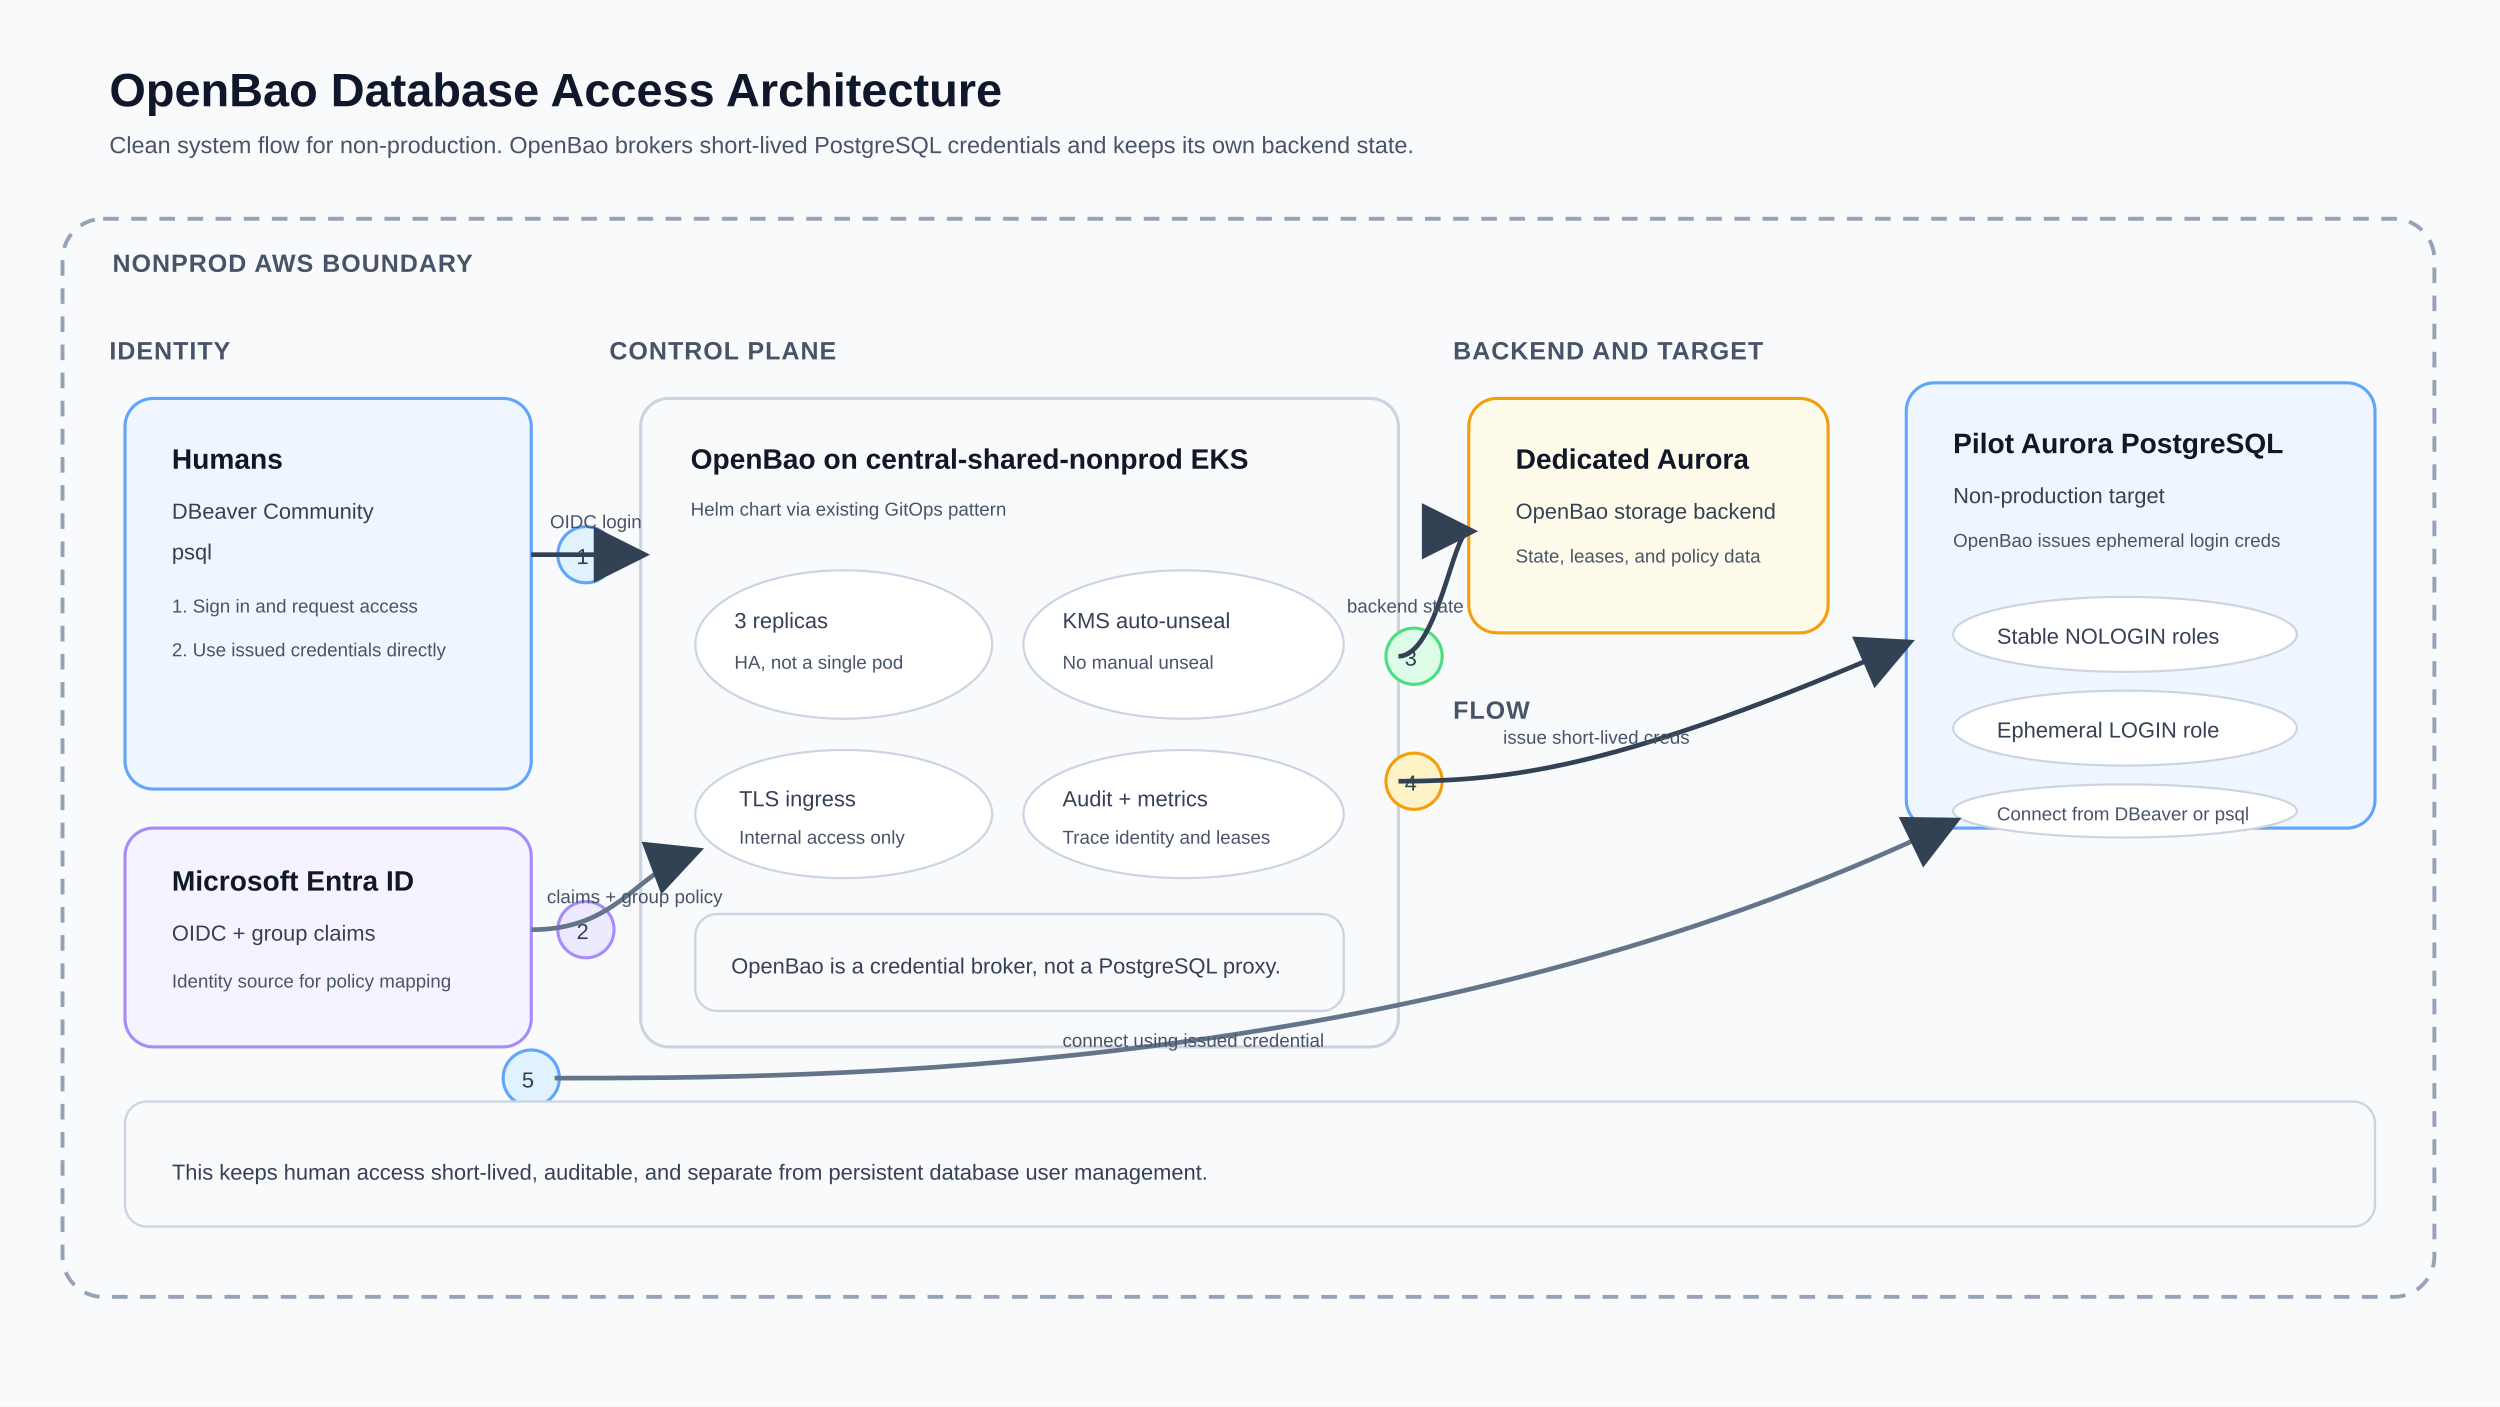
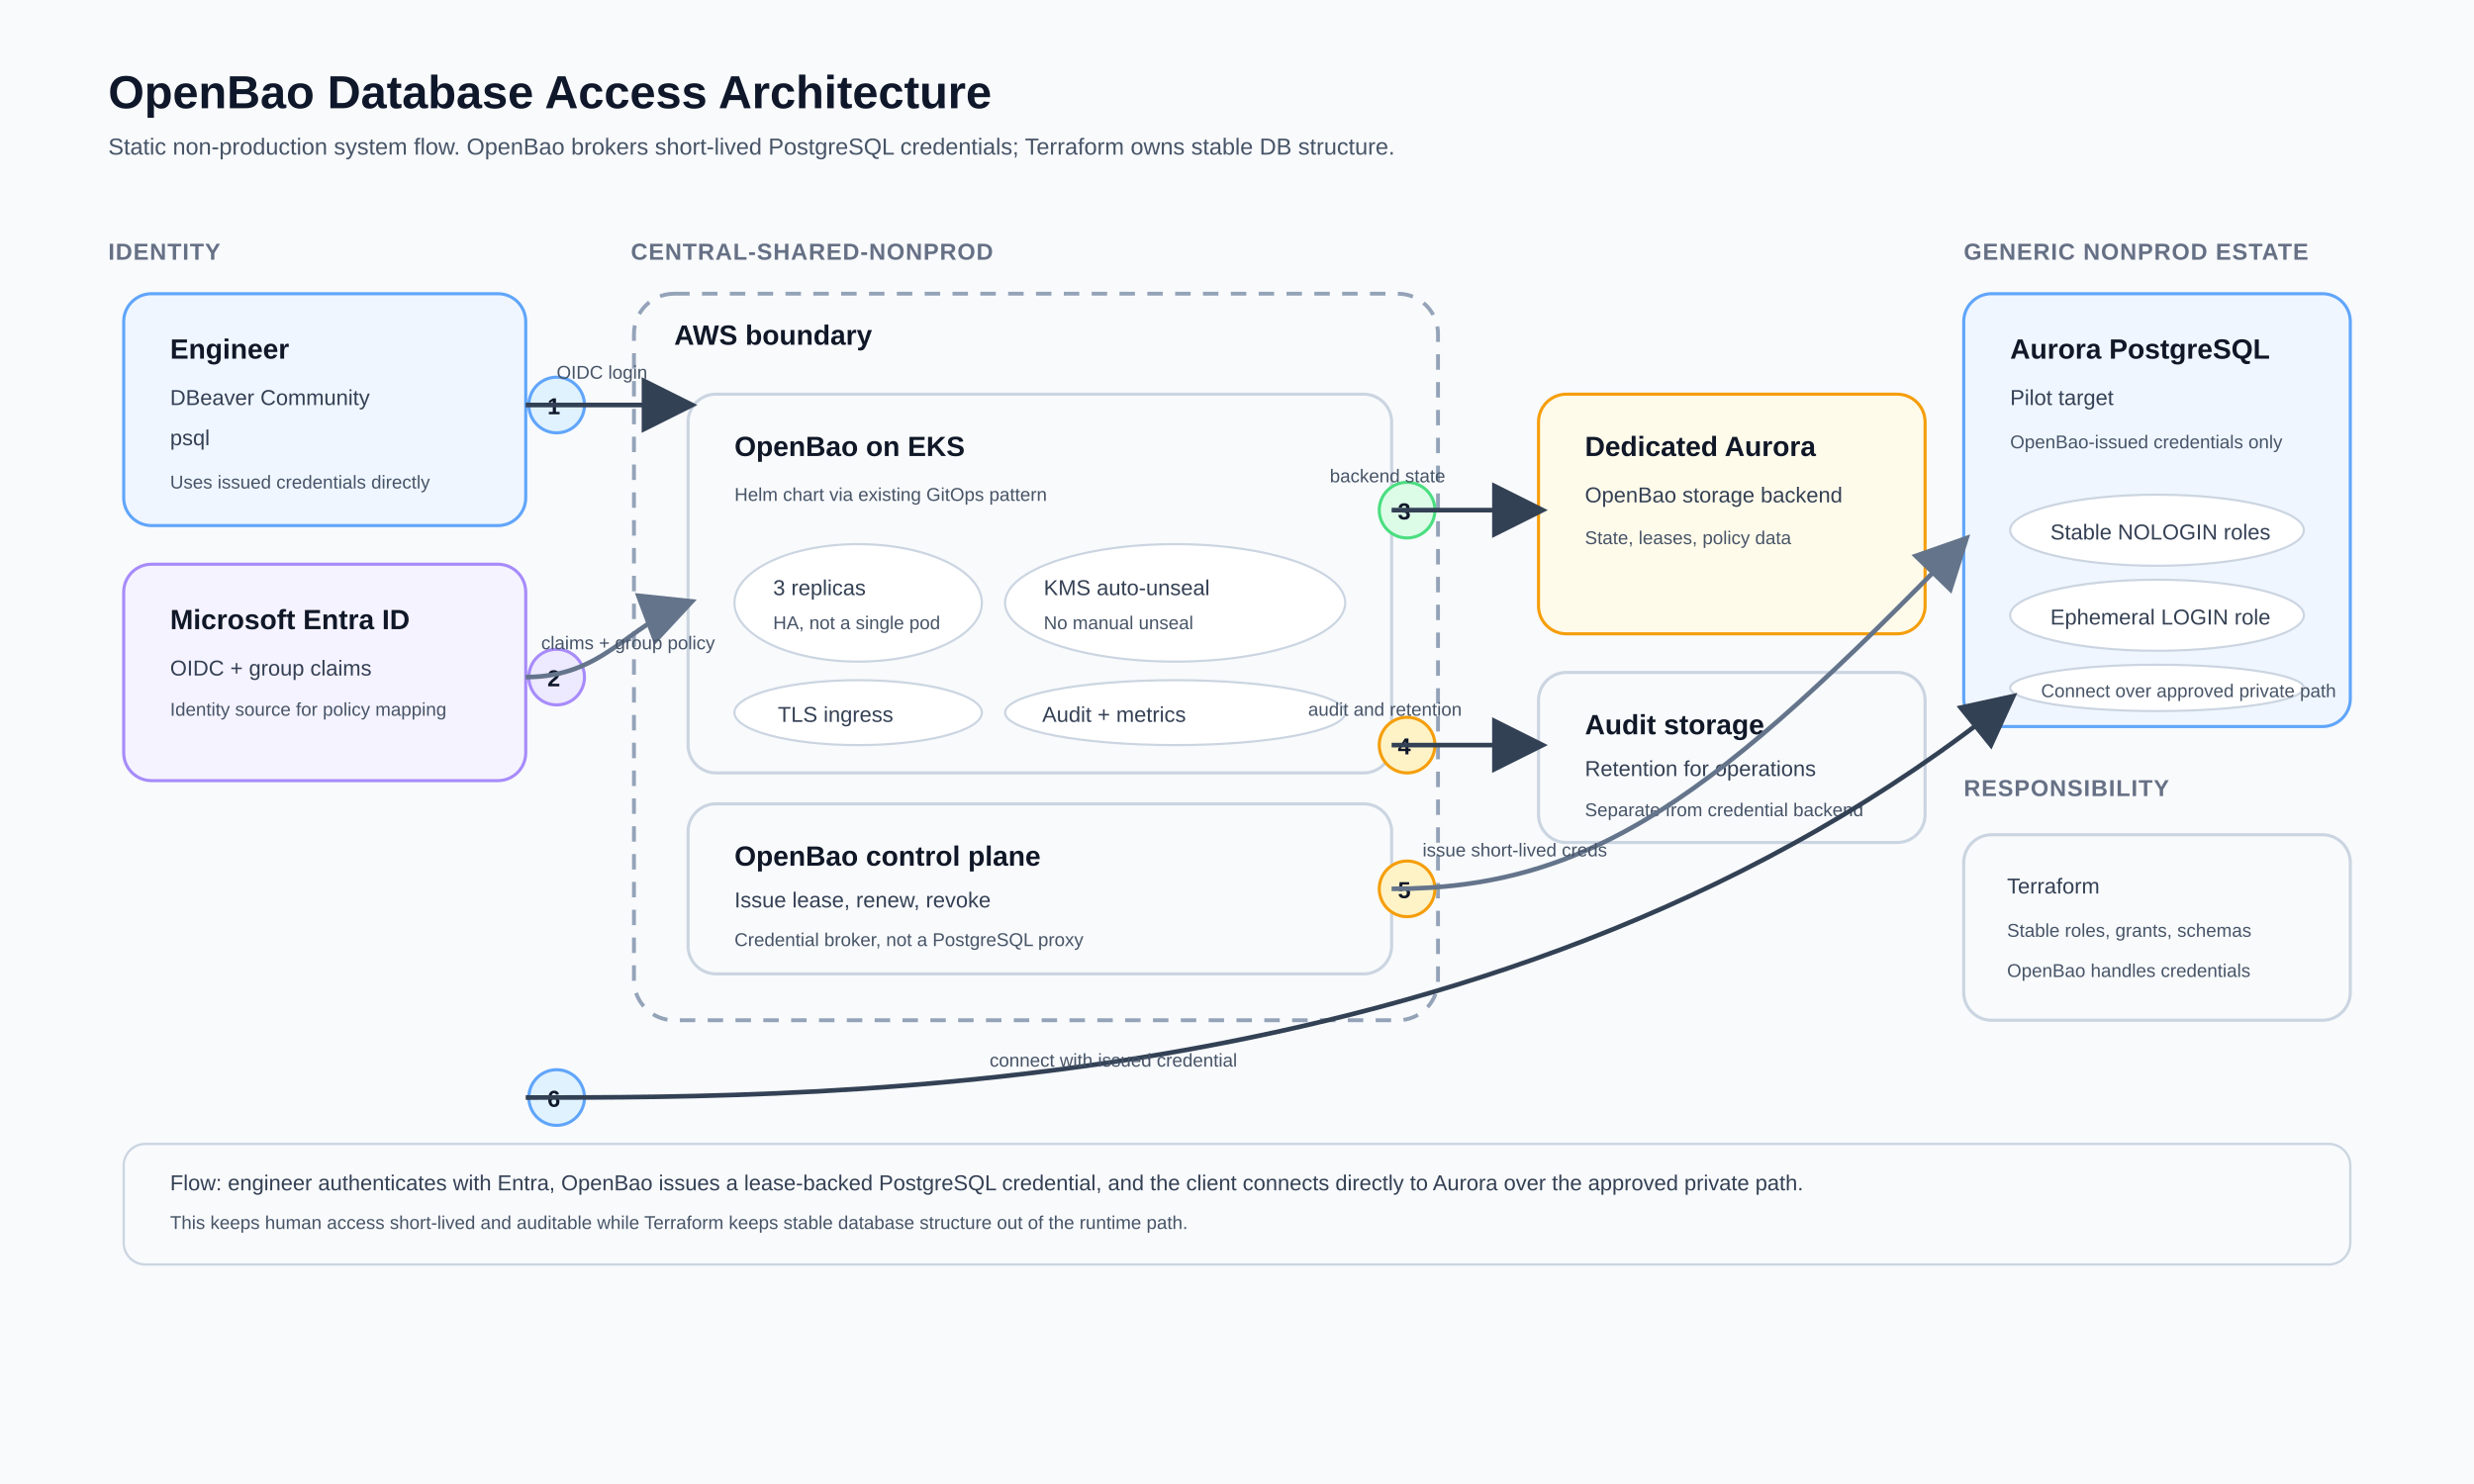
- <svg xmlns="http://www.w3.org/2000/svg" width="1600" height="900" viewBox="0 0 1600 900" role="img" aria-labelledby="title desc">
+ <svg xmlns="http://www.w3.org/2000/svg" width="1600" height="960" viewBox="0 0 1600 960" role="img" aria-labelledby="title desc">
  <defs>
    <marker id="arrow" markerWidth="12" markerHeight="12" refX="10" refY="6" orient="auto">
      <path d="M0,0 L12,6 L0,12 z" fill="#334155" />
    </marker>
+     <marker id="arrowSoft" markerWidth="12" markerHeight="12" refX="10" refY="6" orient="auto">
+       <path d="M0,0 L12,6 L0,12 z" fill="#64748b" />
+     </marker>
    <style>
      .title { font: 700 30px Arial, sans-serif; fill: #0f172a; }
      .subtitle { font: 500 15px Arial, sans-serif; fill: #475467; }
-       .section { font: 700 16px Arial, sans-serif; fill: #475467; letter-spacing: 0.04em; }
+       .section { font: 700 15px Arial, sans-serif; fill: #667085; letter-spacing: 0.04em; }
      .label { font: 700 18px Arial, sans-serif; fill: #101828; }
      .small { font: 500 14px Arial, sans-serif; fill: #344054; }
      .tiny { font: 500 12px Arial, sans-serif; fill: #475467; }
      .box { fill: #ffffff; stroke: #94a3b8; stroke-width: 2; rx: 18; }
      .blue { fill: #eff6ff; stroke: #60a5fa; }
      .purple { fill: #f5f3ff; stroke: #a78bfa; }
      .green { fill: #ecfdf3; stroke: #4ade80; }
      .amber { fill: #fffbeb; stroke: #f59e0b; }
      .gray { fill: #f8fafc; stroke: #cbd5e1; }
      .outer { fill: none; stroke: #94a3b8; stroke-width: 2.5; stroke-dasharray: 10 8; }
      .line { fill: none; stroke: #334155; stroke-width: 3; marker-end: url(#arrow); }
-       .line2 { fill: none; stroke: #64748b; stroke-width: 3; marker-end: url(#arrow); }
+       .line2 { fill: none; stroke: #64748b; stroke-width: 3; marker-end: url(#arrowSoft); }
      .note { fill: #f8fafc; stroke: #cbd5e1; stroke-width: 1.5; rx: 14; }
      .pill { fill: #ffffff; stroke: #cbd5e1; stroke-width: 1.4; rx: 999; }
+       .num { font: 700 15px Arial, sans-serif; fill: #0f172a; }
    </style>
  </defs>
-   <rect x="0" y="0" width="1600" height="900" fill="#f8fafc" />
-   <text x="70" y="68" class="title">OpenBao Database Access Architecture</text>
-   <text x="70" y="98" class="subtitle">Clean system flow for non-production. OpenBao brokers short-lived PostgreSQL credentials and keeps its own backend state.</text>
-   <rect x="40" y="140" width="1518" height="690" class="outer" rx="26" />
-   <text x="72" y="174" class="section">NONPROD AWS BOUNDARY</text>
-   <text x="70" y="230" class="section">IDENTITY</text>
-   <rect x="80" y="255" width="260" height="250" class="box blue" />
-   <text x="110" y="300" class="label">Humans</text>
-   <text x="110" y="332" class="small">DBeaver Community</text>
-   <text x="110" y="358" class="small">psql</text>
-   <text x="110" y="392" class="tiny">1. Sign in and request access</text>
-   <text x="110" y="420" class="tiny">2. Use issued credentials directly</text>
-   <rect x="80" y="530" width="260" height="140" class="box purple" />
-   <text x="110" y="570" class="label">Microsoft Entra ID</text>
-   <text x="110" y="602" class="small">OIDC + group claims</text>
-   <text x="110" y="632" class="tiny">Identity source for policy mapping</text>
-   <text x="390" y="230" class="section">CONTROL PLANE</text>
-   <rect x="410" y="255" width="485" height="415" class="box gray" />
-   <text x="442" y="300" class="label">OpenBao on central-shared-nonprod EKS</text>
-   <text x="442" y="330" class="tiny">Helm chart via existing GitOps pattern</text>
-   <rect x="445" y="365" width="190" height="95" class="pill" rx="18" />
-   <text x="470" y="402" class="small">3 replicas</text>
-   <text x="470" y="428" class="tiny">HA, not a single pod</text>
-   <rect x="655" y="365" width="205" height="95" class="pill" rx="18" />
-   <text x="680" y="402" class="small">KMS auto-unseal</text>
-   <text x="680" y="428" class="tiny">No manual unseal</text>
-   <rect x="445" y="480" width="190" height="82" class="pill" rx="18" />
-   <text x="473" y="516" class="small">TLS ingress</text>
-   <text x="473" y="540" class="tiny">Internal access only</text>
-   <rect x="655" y="480" width="205" height="82" class="pill" rx="18" />
-   <text x="680" y="516" class="small">Audit + metrics</text>
-   <text x="680" y="540" class="tiny">Trace identity and leases</text>
-   <rect x="445" y="585" width="415" height="62" class="note" />
-   <text x="468" y="623" class="small">OpenBao is a credential broker, not a PostgreSQL proxy.</text>
-   <text x="930" y="230" class="section">BACKEND AND TARGET</text>
-   <rect x="940" y="255" width="230" height="150" class="box amber" />
-   <text x="970" y="300" class="label">Dedicated Aurora</text>
-   <text x="970" y="332" class="small">OpenBao storage backend</text>
-   <text x="970" y="360" class="tiny">State, leases, and policy data</text>
-   <rect x="1220" y="245" width="300" height="285" class="box blue" />
-   <text x="1250" y="290" class="label">Pilot Aurora PostgreSQL</text>
-   <text x="1250" y="322" class="small">Non-production target</text>
-   <text x="1250" y="350" class="tiny">OpenBao issues ephemeral login creds</text>
-   <rect x="1250" y="382" width="220" height="48" class="pill" rx="24" />
-   <text x="1278" y="412" class="small">Stable NOLOGIN roles</text>
-   <rect x="1250" y="442" width="220" height="48" class="pill" rx="24" />
-   <text x="1278" y="472" class="small">Ephemeral LOGIN role</text>
-   <rect x="1250" y="502" width="220" height="34" class="pill" rx="17" />
-   <text x="1278" y="525" class="tiny">Connect from DBeaver or psql</text>
-   <text x="930" y="460" class="section">FLOW</text>
-   <circle cx="375" cy="355" r="18" fill="#e0f2fe" stroke="#60a5fa" stroke-width="2" />
-   <text x="369" y="361" class="small">1</text>
-   <path d="M340 355 C375 355, 385 355, 410 355" class="line" />
-   <text x="352" y="338" class="tiny">OIDC login</text>
-   <circle cx="375" cy="595" r="18" fill="#ede9fe" stroke="#a78bfa" stroke-width="2" />
-   <text x="369" y="601" class="small">2</text>
-   <path d="M340 595 C395 595, 405 560, 445 545" class="line2" />
-   <text x="350" y="578" class="tiny">claims + group policy</text>
-   <circle cx="905" cy="420" r="18" fill="#dcfce7" stroke="#4ade80" stroke-width="2" />
-   <text x="899" y="426" class="small">3</text>
-   <path d="M895 420 C920 420, 930 340, 940 340" class="line" />
-   <text x="862" y="392" class="tiny">backend state</text>
-   <circle cx="905" cy="500" r="18" fill="#fef3c7" stroke="#f59e0b" stroke-width="2" />
-   <text x="899" y="506" class="small">4</text>
-   <path d="M895 500 C970 500, 1040 490, 1220 412" class="line" />
-   <text x="962" y="476" class="tiny">issue short-lived creds</text>
-   <circle cx="340" cy="690" r="18" fill="#e0f2fe" stroke="#60a5fa" stroke-width="2" />
-   <text x="334" y="696" class="small">5</text>
-   <path d="M355 690 C520 690, 910 690, 1250 526" class="line2" />
-   <text x="680" y="670" class="tiny">connect using issued credential</text>
-   <rect x="80" y="705" width="1440" height="80" class="note" />
-   <text x="110" y="755" class="small">This keeps human access short-lived, auditable, and separate from persistent database user management.</text>
+   <rect x="0" y="0" width="1600" height="960" fill="#f8fafc" />
+   <text x="70" y="70" class="title">OpenBao Database Access Architecture</text>
+   <text x="70" y="100" class="subtitle">Static non-production system flow. OpenBao brokers short-lived PostgreSQL credentials; Terraform owns stable DB structure.</text>
+   <text x="70" y="168" class="section">IDENTITY</text>
+   <rect x="80" y="190" width="260" height="150" class="box blue" />
+   <text x="110" y="232" class="label">Engineer</text>
+   <text x="110" y="262" class="small">DBeaver Community</text>
+   <text x="110" y="288" class="small">psql</text>
+   <text x="110" y="316" class="tiny">Uses issued credentials directly</text>
+   <rect x="80" y="365" width="260" height="140" class="box purple" />
+   <text x="110" y="407" class="label">Microsoft Entra ID</text>
+   <text x="110" y="437" class="small">OIDC + group claims</text>
+   <text x="110" y="463" class="tiny">Identity source for policy mapping</text>
+   <text x="408" y="168" class="section">CENTRAL-SHARED-NONPROD</text>
+   <rect x="410" y="190" width="520" height="470" class="outer" rx="26" />
+   <text x="436" y="223" class="label">AWS boundary</text>
+   <rect x="445" y="255" width="455" height="245" class="box gray" />
+   <text x="475" y="295" class="label">OpenBao on EKS</text>
+   <text x="475" y="324" class="tiny">Helm chart via existing GitOps pattern</text>
+   <rect x="475" y="352" width="160" height="76" class="pill" rx="18" />
+   <text x="500" y="385" class="small">3 replicas</text>
+   <text x="500" y="407" class="tiny">HA, not a single pod</text>
+   <rect x="650" y="352" width="220" height="76" class="pill" rx="18" />
+   <text x="675" y="385" class="small">KMS auto-unseal</text>
+   <text x="675" y="407" class="tiny">No manual unseal</text>
+   <rect x="475" y="440" width="160" height="42" class="pill" rx="18" />
+   <text x="503" y="467" class="small">TLS ingress</text>
+   <rect x="650" y="440" width="220" height="42" class="pill" rx="18" />
+   <text x="674" y="467" class="small">Audit + metrics</text>
+   <rect x="445" y="520" width="455" height="110" class="box gray" />
+   <text x="475" y="560" class="label">OpenBao control plane</text>
+   <text x="475" y="587" class="small">Issue lease, renew, revoke</text>
+   <text x="475" y="612" class="tiny">Credential broker, not a PostgreSQL proxy</text>
+   <rect x="995" y="255" width="250" height="155" class="box amber" />
+   <text x="1025" y="295" class="label">Dedicated Aurora</text>
+   <text x="1025" y="325" class="small">OpenBao storage backend</text>
+   <text x="1025" y="352" class="tiny">State, leases, policy data</text>
+   <rect x="995" y="435" width="250" height="110" class="box gray" />
+   <text x="1025" y="475" class="label">Audit storage</text>
+   <text x="1025" y="502" class="small">Retention for operations</text>
+   <text x="1025" y="528" class="tiny">Separate from credential backend</text>
+   <text x="1270" y="168" class="section">GENERIC NONPROD ESTATE</text>
+   <rect x="1270" y="190" width="250" height="280" class="box blue" />
+   <text x="1300" y="232" class="label">Aurora PostgreSQL</text>
+   <text x="1300" y="262" class="small">Pilot target</text>
+   <text x="1300" y="290" class="tiny">OpenBao-issued credentials only</text>
+   <rect x="1300" y="320" width="190" height="46" class="pill" rx="23" />
+   <text x="1326" y="349" class="small">Stable NOLOGIN roles</text>
+   <rect x="1300" y="375" width="190" height="46" class="pill" rx="23" />
+   <text x="1326" y="404" class="small">Ephemeral LOGIN role</text>
+   <rect x="1300" y="430" width="190" height="30" class="pill" rx="15" />
+   <text x="1320" y="451" class="tiny">Connect over approved private path</text>
+   <text x="1270" y="515" class="section">RESPONSIBILITY</text>
+   <rect x="1270" y="540" width="250" height="120" class="box gray" />
+   <text x="1298" y="578" class="small">Terraform</text>
+   <text x="1298" y="606" class="tiny">Stable roles, grants, schemas</text>
+   <text x="1298" y="632" class="tiny">OpenBao handles credentials</text>
+   <circle cx="360" cy="262" r="18" fill="#e0f2fe" stroke="#60a5fa" stroke-width="2" />
+   <text x="354" y="268" class="num">1</text>
+   <path d="M340 262 C380 262, 390 262, 445 262" class="line" />
+   <text x="360" y="245" class="tiny">OIDC login</text>
+   <circle cx="360" cy="438" r="18" fill="#ede9fe" stroke="#a78bfa" stroke-width="2" />
+   <text x="354" y="444" class="num">2</text>
+   <path d="M340 438 C390 438, 405 405, 445 390" class="line2" />
+   <text x="350" y="420" class="tiny">claims + group policy</text>
+   <circle cx="910" cy="330" r="18" fill="#dcfce7" stroke="#4ade80" stroke-width="2" />
+   <text x="904" y="336" class="num">3</text>
+   <path d="M900 330 C930 330, 945 330, 995 330" class="line" />
+   <text x="860" y="312" class="tiny">backend state</text>
+   <circle cx="910" cy="482" r="18" fill="#fef3c7" stroke="#f59e0b" stroke-width="2" />
+   <text x="904" y="488" class="num">4</text>
+   <path d="M900 482 C930 482, 945 482, 995 482" class="line" />
+   <text x="846" y="463" class="tiny">audit and retention</text>
+   <circle cx="910" cy="575" r="18" fill="#fef3c7" stroke="#f59e0b" stroke-width="2" />
+   <text x="904" y="581" class="num">5</text>
+   <path d="M900 575 C1030 575, 1110 515, 1270 350" class="line2" />
+   <text x="920" y="554" class="tiny">issue short-lived creds</text>
+   <circle cx="360" cy="710" r="18" fill="#e0f2fe" stroke="#60a5fa" stroke-width="2" />
+   <text x="354" y="716" class="num">6</text>
+   <path d="M340 710 C540 710, 980 710, 1300 452" class="line" />
+   <text x="640" y="690" class="tiny">connect with issued credential</text>
+   <rect x="80" y="740" width="1440" height="78" class="note" />
+   <text x="110" y="770" class="small">Flow: engineer authenticates with Entra, OpenBao issues a lease-backed PostgreSQL credential, and the client connects directly to Aurora over the approved private path.</text>
+   <text x="110" y="795" class="tiny">This keeps human access short-lived and auditable while Terraform keeps stable database structure out of the runtime path.</text>
</svg>
